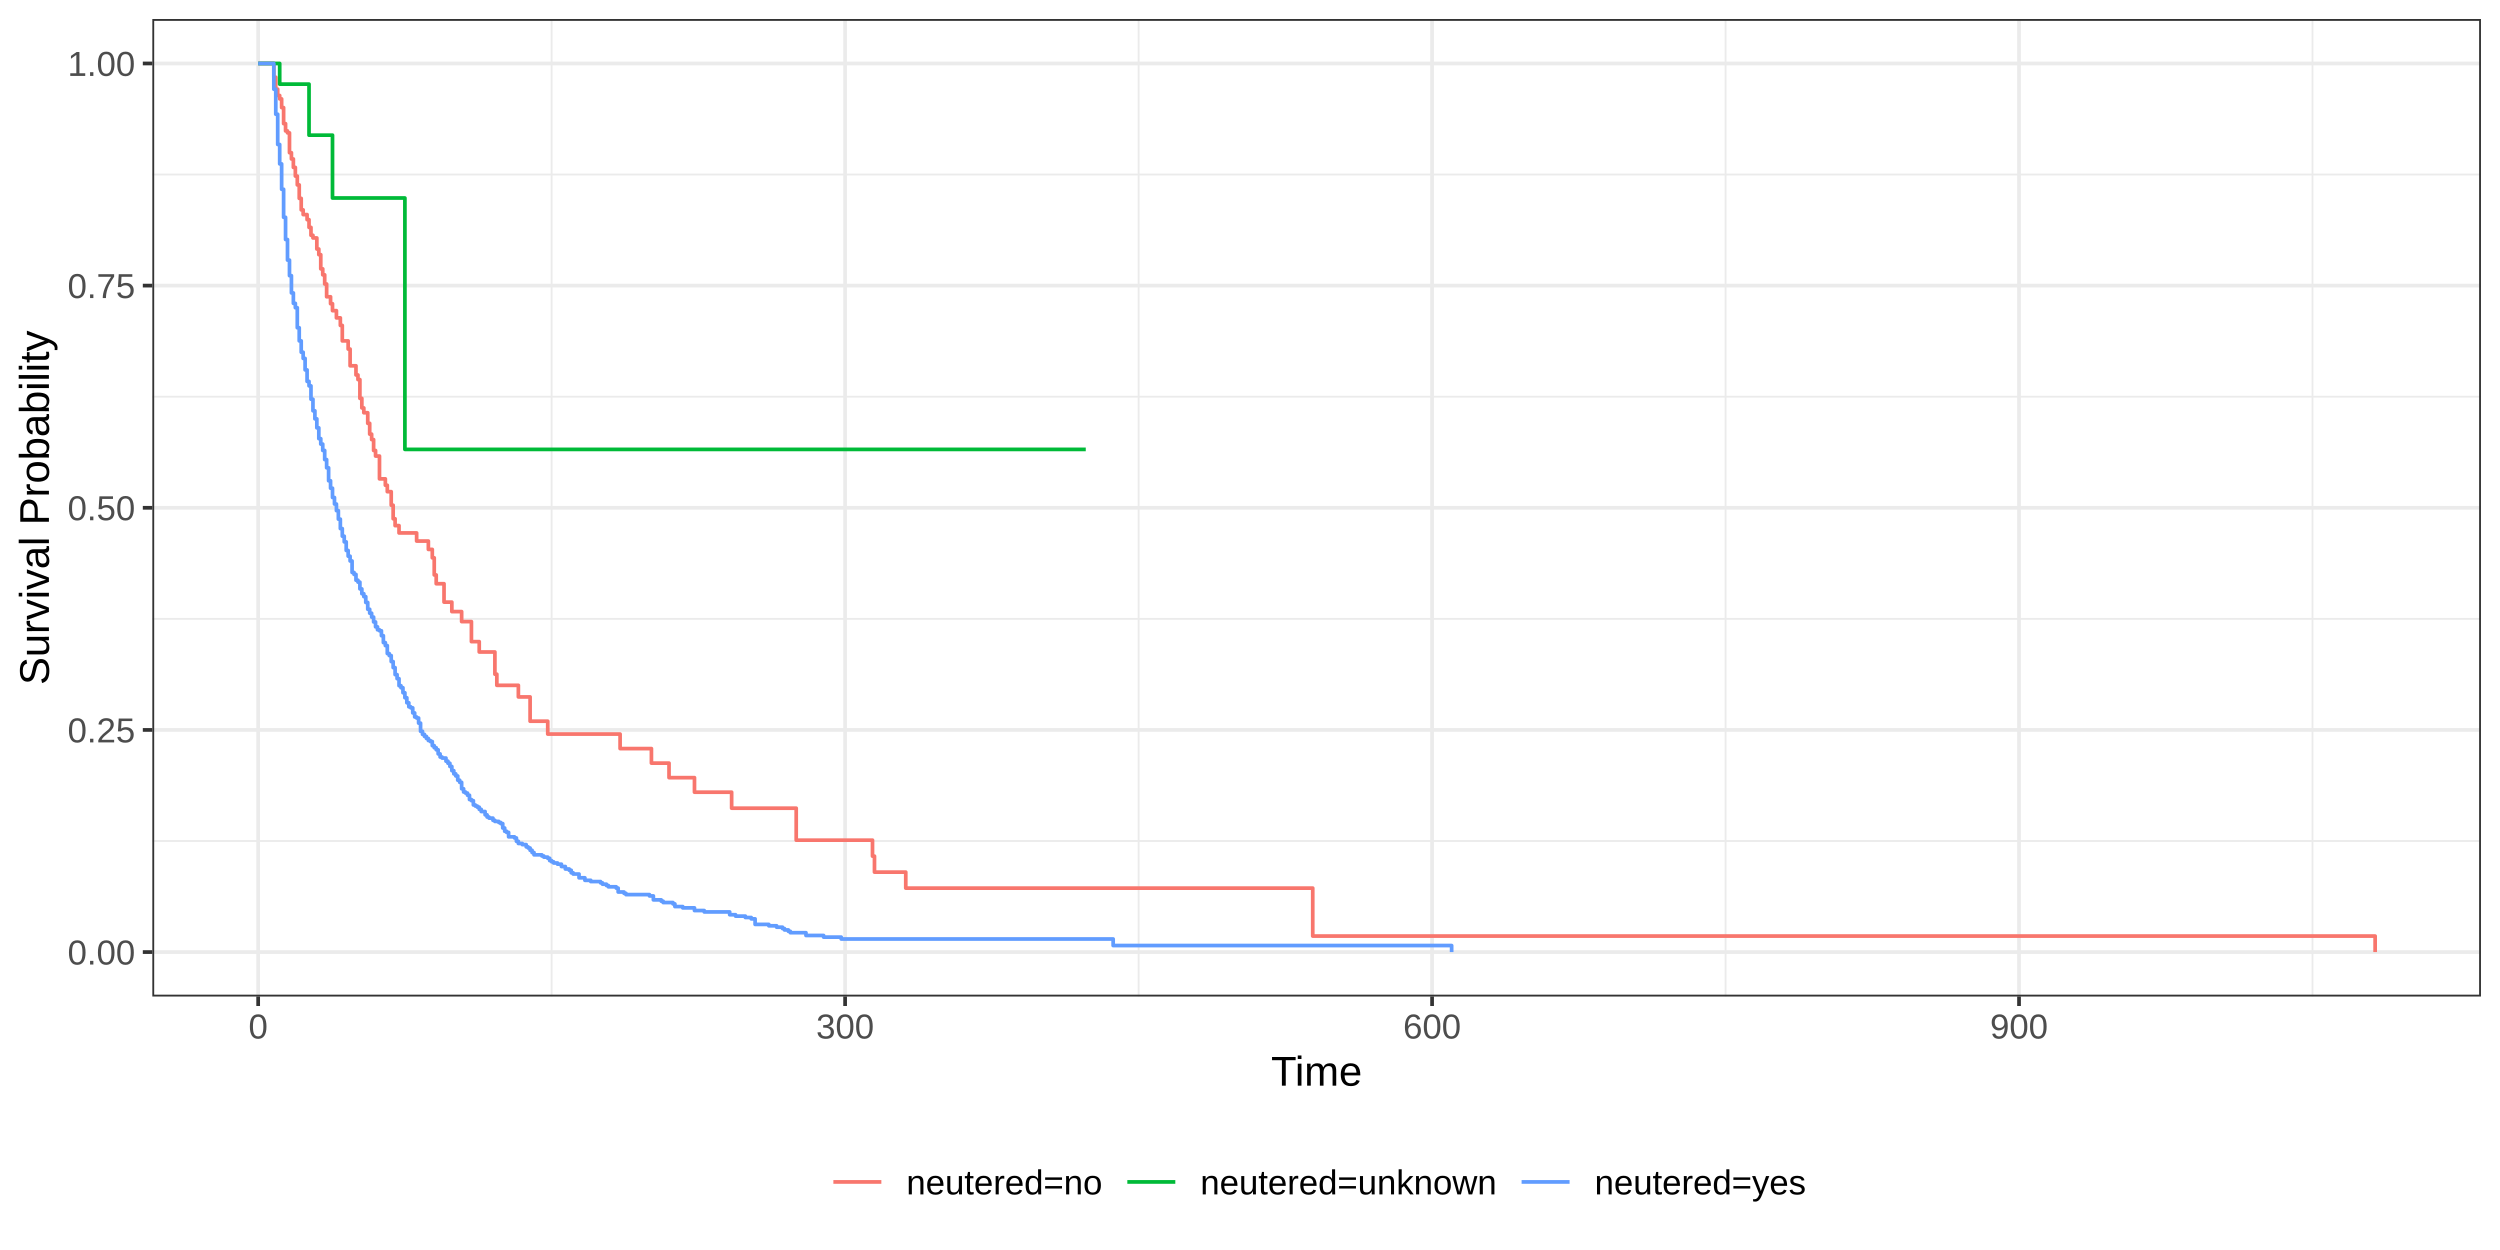
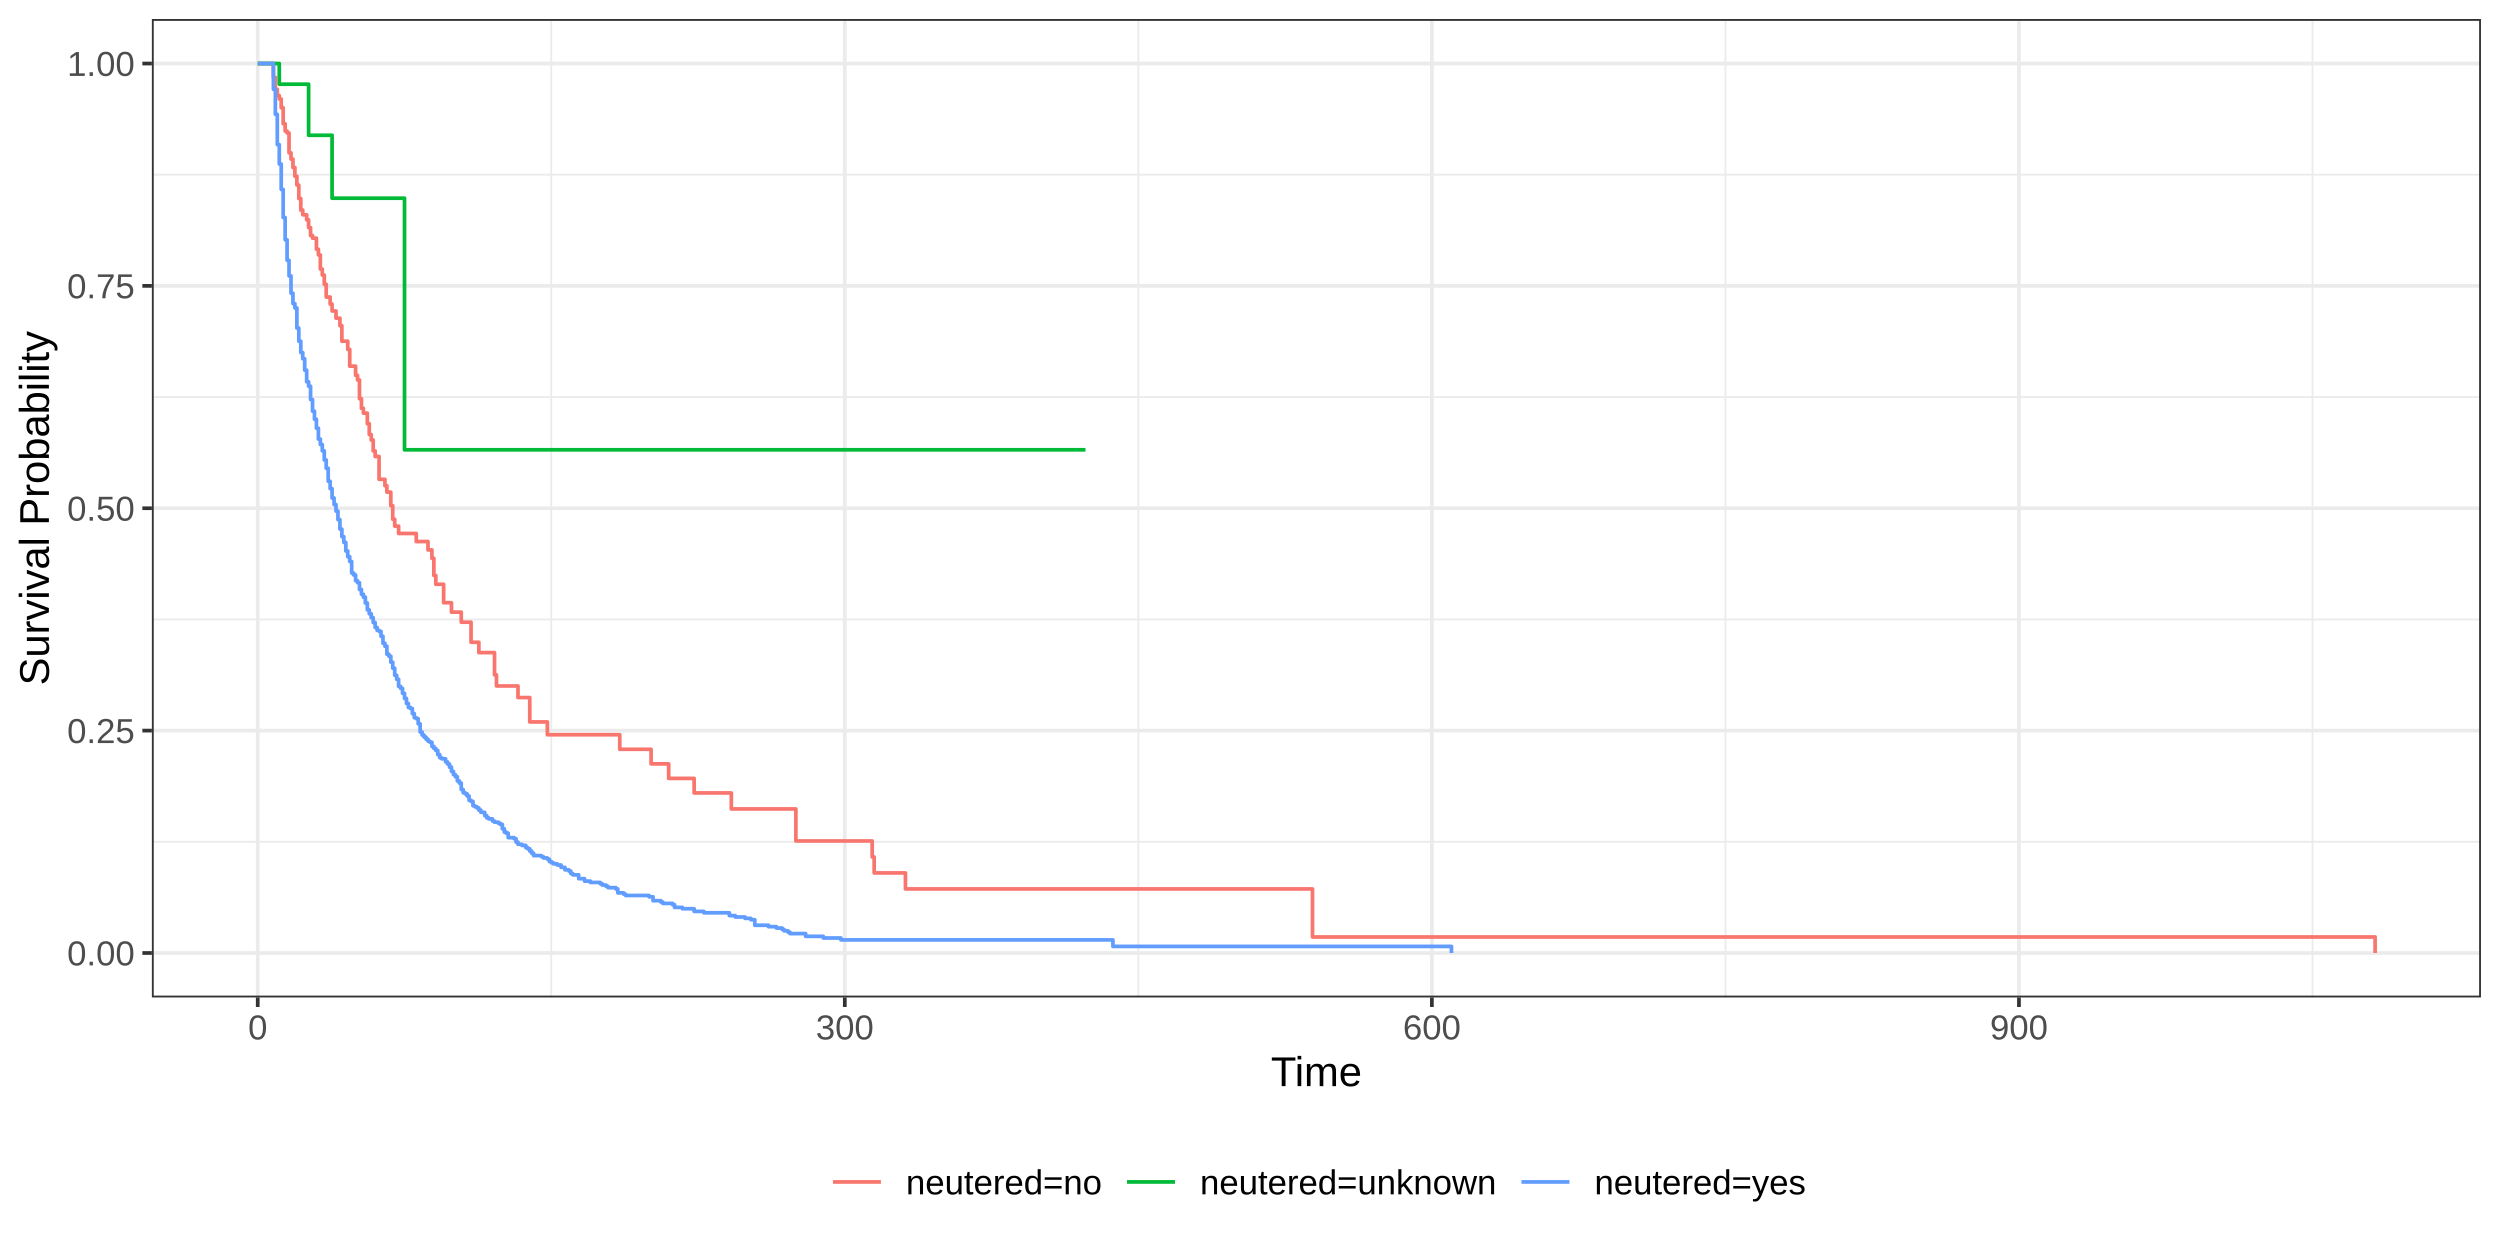
- <svg xmlns="http://www.w3.org/2000/svg" class="svglite" width="720.00pt" height="360.00pt" viewBox="0 0 720.00 360.00">
-   <defs>
-     <style type="text/css">
+ <svg xmlns="http://www.w3.org/2000/svg" width="720.00pt" height="360.00pt" viewBox="0 0 720.00 360.00">
+   <g class="svglite">
+     <defs>
+       <style type="text/css">
    .svglite line, .svglite polyline, .svglite polygon, .svglite path, .svglite rect, .svglite circle {
      fill: none;
      stroke: #000000;
      stroke-linecap: round;
      stroke-linejoin: round;
      stroke-miterlimit: 10.00;
    }
    .svglite text {
      white-space: pre;
    }
+     .svglite g.glyphgroup path {
+       fill: inherit;
+       stroke: none;
+     }
  </style>
-   </defs>
-   <rect width="100%" height="100%" style="stroke: none; fill: #FFFFFF;" />
-   <defs>
-     <clipPath id="cpMC4wMHw3MjAuMDB8MC4wMHwzNjAuMDA=">
-       <rect x="0.00" y="0.00" width="720.00" height="360.00" />
-     </clipPath>
-   </defs>
-   <g clip-path="url(#cpMC4wMHw3MjAuMDB8MC4wMHwzNjAuMDA=)">
-     <rect x="0.00" y="0.00" width="720.00" height="360.00" style="stroke-width: 1.07; stroke: #FFFFFF; fill: #FFFFFF;" />
-   </g>
-   <defs>
-     <clipPath id="cpNDMuODd8NzE0LjUyfDUuNDh8Mjg2Ljk5">
-       <rect x="43.87" y="5.48" width="670.65" height="281.52" />
-     </clipPath>
-   </defs>
-   <g clip-path="url(#cpNDMuODd8NzE0LjUyfDUuNDh8Mjg2Ljk5)">
-     <rect x="43.87" y="5.48" width="670.65" height="281.52" style="stroke-width: 1.07; stroke: none; fill: #FFFFFF;" />
-     <polyline points="43.87,242.21 714.52,242.21 " style="stroke-width: 0.53; stroke: #EBEBEB; stroke-linecap: butt;" />
-     <polyline points="43.87,178.23 714.52,178.23 " style="stroke-width: 0.53; stroke: #EBEBEB; stroke-linecap: butt;" />
-     <polyline points="43.87,114.25 714.52,114.25 " style="stroke-width: 0.53; stroke: #EBEBEB; stroke-linecap: butt;" />
-     <polyline points="43.87,50.27 714.52,50.27 " style="stroke-width: 0.53; stroke: #EBEBEB; stroke-linecap: butt;" />
-     <polyline points="158.87,286.99 158.87,5.48 " style="stroke-width: 0.53; stroke: #EBEBEB; stroke-linecap: butt;" />
-     <polyline points="327.92,286.99 327.92,5.48 " style="stroke-width: 0.53; stroke: #EBEBEB; stroke-linecap: butt;" />
-     <polyline points="496.96,286.99 496.96,5.48 " style="stroke-width: 0.53; stroke: #EBEBEB; stroke-linecap: butt;" />
-     <polyline points="666.00,286.99 666.00,5.48 " style="stroke-width: 0.53; stroke: #EBEBEB; stroke-linecap: butt;" />
-     <polyline points="43.87,274.20 714.52,274.20 " style="stroke-width: 1.07; stroke: #EBEBEB; stroke-linecap: butt;" />
-     <polyline points="43.87,210.22 714.52,210.22 " style="stroke-width: 1.07; stroke: #EBEBEB; stroke-linecap: butt;" />
-     <polyline points="43.87,146.24 714.52,146.24 " style="stroke-width: 1.07; stroke: #EBEBEB; stroke-linecap: butt;" />
-     <polyline points="43.87,82.26 714.52,82.26 " style="stroke-width: 1.07; stroke: #EBEBEB; stroke-linecap: butt;" />
-     <polyline points="43.87,18.28 714.52,18.28 " style="stroke-width: 1.07; stroke: #EBEBEB; stroke-linecap: butt;" />
-     <polyline points="74.35,286.99 74.35,5.48 " style="stroke-width: 1.07; stroke: #EBEBEB; stroke-linecap: butt;" />
-     <polyline points="243.39,286.99 243.39,5.48 " style="stroke-width: 1.07; stroke: #EBEBEB; stroke-linecap: butt;" />
-     <polyline points="412.44,286.99 412.44,5.48 " style="stroke-width: 1.07; stroke: #EBEBEB; stroke-linecap: butt;" />
-     <polyline points="581.48,286.99 581.48,5.48 " style="stroke-width: 1.07; stroke: #EBEBEB; stroke-linecap: butt;" />
-     <polyline points="74.35,18.28 78.86,18.28 78.86,22.25 79.42,22.25 79.42,25.68 79.98,25.68 79.98,27.50 80.55,27.50 80.55,28.48 81.11,28.48 81.11,30.99 81.68,30.99 81.68,35.61 82.24,35.61 82.24,37.71 82.80,37.71 82.80,38.26 83.37,38.26 83.37,43.98 83.93,43.98 83.93,45.78 84.49,45.78 84.49,48.21 85.06,48.21 85.06,50.71 85.62,50.71 85.62,53.25 86.18,53.25 86.18,57.13 86.75,57.13 86.75,60.44 87.31,60.44 87.31,61.80 87.87,61.80 87.87,61.80 88.44,61.80 88.44,63.26 89.00,63.26 89.00,65.49 89.56,65.49 89.56,67.76 90.13,67.76 90.13,68.53 90.69,68.53 90.69,68.53 91.25,68.53 91.25,71.72 91.82,71.72 91.82,73.34 92.38,73.34 92.38,77.43 92.95,77.43 92.95,79.15 93.51,79.15 93.51,81.79 94.07,81.79 94.07,85.47 94.64,85.47 94.64,85.47 95.20,85.47 95.20,87.47 95.76,87.47 95.76,89.47 96.33,89.47 96.33,89.47 96.89,89.47 96.89,91.55 97.45,91.55 97.45,91.55 98.02,91.55 98.02,93.72 98.58,93.72 98.58,98.18 99.14,98.18 99.14,98.18 99.71,98.18 99.71,98.18 100.27,98.18 100.27,100.53 100.83,100.53 100.83,105.35 101.40,105.35 101.40,105.35 101.96,105.35 101.96,105.35 102.52,105.35 102.52,107.99 103.09,107.99 103.09,109.32 103.65,109.32 103.65,114.73 104.21,114.73 104.21,117.48 104.78,117.48 104.78,118.87 105.34,118.87 105.34,118.87 105.91,118.87 105.91,121.92 106.47,121.92 106.47,125.03 107.03,125.03 107.03,126.60 107.60,126.60 107.60,129.74 108.16,129.74 108.16,131.34 109.29,131.34 109.29,137.91 109.85,137.91 109.85,137.91 110.41,137.91 110.41,137.91 110.98,137.91 110.98,139.75 111.54,139.75 111.54,141.60 112.10,141.60 112.10,141.60 112.67,141.60 112.67,145.50 113.23,145.50 113.23,149.40 113.79,149.40 113.79,151.38 114.36,151.38 114.36,151.38 114.92,151.38 114.92,153.49 115.48,153.49 115.48,153.49 118.87,153.49 118.87,153.49 119.99,153.49 119.99,155.82 120.56,155.82 120.56,155.82 122.81,155.82 122.81,155.82 123.37,155.82 123.37,158.23 124.50,158.23 124.50,160.65 125.06,160.65 125.06,165.58 125.63,165.58 125.63,168.11 126.19,168.11 126.19,168.11 127.32,168.11 127.32,168.11 127.88,168.11 127.88,173.41 128.44,173.41 128.44,173.41 130.13,173.41 130.13,176.14 131.83,176.14 131.83,176.14 132.95,176.14 132.95,179.02 135.77,179.02 135.77,184.79 136.90,184.79 136.90,184.79 138.02,184.79 138.02,187.77 141.97,187.77 141.97,187.77 142.53,187.77 142.53,194.17 143.09,194.17 143.09,197.37 146.48,197.37 146.48,197.37 149.29,197.37 149.29,200.71 151.55,200.71 151.55,200.71 152.67,200.71 152.67,207.71 156.62,207.71 156.62,207.71 157.75,207.71 157.75,211.41 165.07,211.41 165.07,211.41 175.21,211.41 175.21,211.41 178.59,211.41 178.59,215.59 187.61,215.59 187.61,219.78 192.68,219.78 192.68,223.96 200.01,223.96 200.01,228.15 201.70,228.15 201.70,228.15 210.71,228.15 210.71,232.76 229.31,232.76 229.31,241.97 251.28,241.97 251.28,246.57 251.85,246.57 251.85,251.17 260.86,251.17 260.86,255.78 378.07,255.78 378.07,269.59 684.04,269.59 684.04,274.20 " style="stroke-width: 1.07; stroke: #F8766D; stroke-linecap: butt;" />
-     <polyline points="74.35,18.28 78.86,18.28 78.86,18.28 79.42,18.28 79.42,18.28 79.98,18.28 79.98,18.28 80.55,18.28 80.55,24.23 81.11,24.23 81.11,24.23 81.68,24.23 81.68,24.23 82.24,24.23 82.24,24.23 82.80,24.23 82.80,24.23 83.37,24.23 83.37,24.23 84.49,24.23 84.49,24.23 85.06,24.23 85.06,24.23 87.87,24.23 87.87,24.23 88.44,24.23 88.44,24.23 89.00,24.23 89.00,38.93 90.13,38.93 90.13,38.93 91.25,38.93 91.25,38.93 95.76,38.93 95.76,57.03 101.40,57.03 101.40,57.03 105.91,57.03 105.91,57.03 107.03,57.03 107.03,57.03 112.10,57.03 112.10,57.03 116.61,57.03 116.61,129.42 312.70,129.42 312.70,129.42 " style="stroke-width: 1.07; stroke: #00BA38; stroke-linecap: butt;" />
-     <polyline points="74.35,18.28 78.86,18.28 78.86,25.70 79.42,25.70 79.42,32.90 79.98,32.90 79.98,41.61 80.55,41.61 80.55,47.20 81.11,47.20 81.11,54.51 81.68,54.51 81.68,62.58 82.24,62.58 82.24,68.98 82.80,68.98 82.80,74.91 83.37,74.91 83.37,79.39 83.93,79.39 83.93,84.36 84.49,84.36 84.49,87.36 85.06,87.36 85.06,88.62 85.62,88.62 85.62,94.39 86.18,94.39 86.18,98.17 86.75,98.17 86.75,101.44 87.31,101.44 87.31,103.22 87.87,103.22 87.87,106.53 88.44,106.53 88.44,109.84 89.00,109.84 89.00,111.13 89.56,111.13 89.56,114.97 90.13,114.97 90.13,118.31 90.69,118.31 90.69,120.63 91.25,120.63 91.25,123.22 91.82,123.22 91.82,126.33 92.38,126.33 92.38,127.90 92.95,127.90 92.95,129.73 93.51,129.73 93.51,132.36 94.07,132.36 94.07,134.73 94.64,134.73 94.64,138.46 95.20,138.46 95.20,140.60 95.76,140.60 95.76,143.28 96.33,143.28 96.33,145.16 96.89,145.16 96.89,147.06 97.45,147.06 97.45,149.51 98.02,149.51 98.02,152.23 98.58,152.23 98.58,154.42 99.14,154.42 99.14,156.06 99.71,156.06 99.71,158.53 100.27,158.53 100.27,160.18 100.83,160.18 100.83,161.56 101.40,161.56 101.40,164.87 101.96,164.87 101.96,165.43 102.52,165.43 102.52,167.10 103.09,167.10 103.09,167.65 103.65,167.65 103.65,169.60 104.21,169.60 104.21,170.99 104.78,170.99 104.78,171.83 105.34,171.83 105.34,173.51 105.91,173.51 105.91,175.47 106.47,175.47 106.47,176.60 107.03,176.60 107.03,177.72 107.60,177.72 107.60,179.12 108.16,179.12 108.16,180.53 108.72,180.53 108.72,181.38 109.29,181.38 109.29,181.66 109.85,181.66 109.85,183.08 110.41,183.08 110.41,185.07 110.98,185.07 110.98,185.93 111.54,185.93 111.54,188.22 112.10,188.22 112.10,188.80 112.67,188.80 112.67,190.53 113.23,190.53 113.23,192.27 113.79,192.27 113.79,194.29 114.36,194.29 114.36,195.45 114.92,195.45 114.92,197.48 115.48,197.48 115.48,198.06 116.05,198.06 116.05,199.51 116.61,199.51 116.61,200.95 117.17,200.95 117.17,202.40 117.74,202.40 117.74,203.56 118.30,203.56 118.30,203.86 118.87,203.86 118.87,205.32 119.43,205.32 119.43,206.49 119.99,206.49 119.99,206.79 120.56,206.79 120.56,208.26 121.12,208.26 121.12,210.61 121.68,210.61 121.68,211.50 122.25,211.50 122.25,212.09 122.81,212.09 122.81,212.68 123.37,212.68 123.37,213.27 123.94,213.27 123.94,213.56 124.50,213.56 124.50,214.75 125.06,214.75 125.06,215.34 125.63,215.34 125.63,215.93 126.19,215.93 126.19,217.12 126.75,217.12 126.75,218.02 127.32,218.02 127.32,218.32 127.88,218.32 127.88,218.32 128.44,218.32 128.44,219.22 129.01,219.22 129.01,219.82 129.57,219.82 129.57,220.74 130.13,220.74 130.13,221.95 130.70,221.95 130.70,222.87 131.26,222.87 131.26,223.48 131.83,223.48 131.83,224.70 132.39,224.70 132.39,225.31 132.95,225.31 132.95,227.17 133.52,227.17 133.52,228.10 134.08,228.10 134.08,228.41 134.64,228.41 134.64,229.03 135.21,229.03 135.21,230.27 135.77,230.27 135.77,230.59 136.33,230.59 136.33,231.83 136.90,231.83 136.90,232.14 137.46,232.14 137.46,232.46 138.02,232.46 138.02,233.09 138.59,233.09 138.59,233.72 139.71,233.72 139.71,234.67 140.28,234.67 140.28,235.30 140.84,235.30 140.84,235.62 141.97,235.62 141.97,236.25 142.53,236.25 142.53,236.57 143.66,236.57 143.66,236.88 144.22,236.88 144.22,237.20 144.79,237.20 144.79,238.47 145.35,238.47 145.35,239.41 145.91,239.41 145.91,239.73 146.48,239.73 146.48,241.01 148.17,241.01 148.17,241.33 148.73,241.33 148.73,242.29 149.29,242.29 149.29,242.92 149.86,242.92 149.86,242.92 150.42,242.92 150.42,243.25 150.98,243.25 150.98,243.25 151.55,243.25 151.55,243.90 152.11,243.90 152.11,244.22 152.67,244.22 152.67,244.88 153.24,244.88 153.24,245.53 153.80,245.53 153.80,246.19 156.05,246.19 156.05,246.52 156.62,246.52 156.62,246.85 157.75,246.85 157.75,247.19 158.31,247.19 158.31,247.86 158.87,247.86 158.87,248.20 159.44,248.20 159.44,248.54 160.00,248.54 160.00,248.54 160.56,248.54 160.56,248.88 161.69,248.88 161.69,249.56 162.25,249.56 162.25,249.56 162.82,249.56 162.82,250.27 163.94,250.27 163.94,250.63 164.51,250.63 164.51,251.36 165.07,251.36 165.07,251.72 166.76,251.72 166.76,252.81 168.45,252.81 168.45,253.53 170.14,253.53 170.14,253.89 171.83,253.89 171.83,253.89 172.40,253.89 172.40,253.89 172.96,253.89 172.96,254.27 173.52,254.27 173.52,254.65 174.65,254.65 174.65,255.02 175.21,255.02 175.21,255.40 177.47,255.40 177.47,255.77 178.03,255.77 178.03,256.90 179.72,256.90 179.72,257.28 180.28,257.28 180.28,257.65 187.05,257.65 187.05,258.03 188.17,258.03 188.17,259.16 189.30,259.16 189.30,259.16 190.43,259.16 190.43,259.54 190.99,259.54 190.99,259.93 193.81,259.93 193.81,260.32 194.37,260.32 194.37,261.09 196.63,261.09 196.63,261.47 200.01,261.47 200.01,262.24 202.82,262.24 202.82,262.64 210.15,262.64 210.15,263.44 211.84,263.44 211.84,263.84 214.66,263.84 214.66,264.24 216.35,264.24 216.35,264.63 217.47,264.63 217.47,266.23 221.42,266.23 221.42,266.63 223.67,266.63 223.67,267.03 225.36,267.03 225.36,267.42 225.93,267.42 225.93,267.82 227.05,267.82 227.05,268.22 227.62,268.22 227.62,268.62 232.12,268.62 232.12,269.42 236.07,269.42 236.07,269.42 237.20,269.42 237.20,269.89 239.45,269.89 239.45,269.89 242.27,269.89 242.27,270.43 243.39,270.43 243.39,270.43 244.52,270.43 244.52,270.43 246.78,270.43 246.78,270.43 252.97,270.43 252.97,270.43 303.12,270.43 303.12,270.43 320.59,270.43 320.59,272.32 418.07,272.32 418.07,274.20 " style="stroke-width: 1.07; stroke: #619CFF; stroke-linecap: butt;" />
-     <rect x="43.87" y="5.48" width="670.65" height="281.52" style="stroke-width: 1.07; stroke: #333333;" />
-   </g>
-   <g clip-path="url(#cpMC4wMHw3MjAuMDB8MC4wMHwzNjAuMDA=)">
-     <text x="38.93" y="277.79" text-anchor="end" style="font-size: 10.00px;fill: #4D4D4D; font-family: &quot;Arial&quot;;" textLength="19.45px" lengthAdjust="spacingAndGlyphs">0.00</text>
-     <text x="38.93" y="213.81" text-anchor="end" style="font-size: 10.00px;fill: #4D4D4D; font-family: &quot;Arial&quot;;" textLength="19.45px" lengthAdjust="spacingAndGlyphs">0.25</text>
-     <text x="38.93" y="149.83" text-anchor="end" style="font-size: 10.00px;fill: #4D4D4D; font-family: &quot;Arial&quot;;" textLength="19.45px" lengthAdjust="spacingAndGlyphs">0.50</text>
-     <text x="38.93" y="85.85" text-anchor="end" style="font-size: 10.00px;fill: #4D4D4D; font-family: &quot;Arial&quot;;" textLength="19.45px" lengthAdjust="spacingAndGlyphs">0.75</text>
-     <text x="38.93" y="21.86" text-anchor="end" style="font-size: 10.00px;fill: #4D4D4D; font-family: &quot;Arial&quot;;" textLength="19.45px" lengthAdjust="spacingAndGlyphs">1.00</text>
-     <polyline points="41.13,274.20 43.87,274.20 " style="stroke-width: 1.07; stroke: #333333; stroke-linecap: butt;" />
-     <polyline points="41.13,210.22 43.87,210.22 " style="stroke-width: 1.07; stroke: #333333; stroke-linecap: butt;" />
-     <polyline points="41.13,146.24 43.87,146.24 " style="stroke-width: 1.07; stroke: #333333; stroke-linecap: butt;" />
-     <polyline points="41.13,82.26 43.87,82.26 " style="stroke-width: 1.07; stroke: #333333; stroke-linecap: butt;" />
-     <polyline points="41.13,18.28 43.87,18.28 " style="stroke-width: 1.07; stroke: #333333; stroke-linecap: butt;" />
-     <polyline points="74.35,289.73 74.35,286.99 " style="stroke-width: 1.07; stroke: #333333; stroke-linecap: butt;" />
-     <polyline points="243.39,289.73 243.39,286.99 " style="stroke-width: 1.07; stroke: #333333; stroke-linecap: butt;" />
-     <polyline points="412.44,289.73 412.44,286.99 " style="stroke-width: 1.07; stroke: #333333; stroke-linecap: butt;" />
-     <polyline points="581.48,289.73 581.48,286.99 " style="stroke-width: 1.07; stroke: #333333; stroke-linecap: butt;" />
-     <text x="74.35" y="299.10" text-anchor="middle" style="font-size: 10.00px;fill: #4D4D4D; font-family: &quot;Arial&quot;;" textLength="5.56px" lengthAdjust="spacingAndGlyphs">0</text>
-     <text x="243.39" y="299.10" text-anchor="middle" style="font-size: 10.00px;fill: #4D4D4D; font-family: &quot;Arial&quot;;" textLength="16.68px" lengthAdjust="spacingAndGlyphs">300</text>
-     <text x="412.44" y="299.10" text-anchor="middle" style="font-size: 10.00px;fill: #4D4D4D; font-family: &quot;Arial&quot;;" textLength="16.68px" lengthAdjust="spacingAndGlyphs">600</text>
-     <text x="581.48" y="299.10" text-anchor="middle" style="font-size: 10.00px;fill: #4D4D4D; font-family: &quot;Arial&quot;;" textLength="16.68px" lengthAdjust="spacingAndGlyphs">900</text>
-     <text x="379.19" y="312.67" text-anchor="middle" style="font-size: 12.00px; font-family: &quot;Arial&quot;;" textLength="26.66px" lengthAdjust="spacingAndGlyphs">Time</text>
-     <text transform="translate(14.09,146.24) rotate(-90)" text-anchor="middle" style="font-size: 12.00px; font-family: &quot;Arial&quot;;" textLength="102.03px" lengthAdjust="spacingAndGlyphs">Survival Probability</text>
-     <rect x="232.80" y="326.28" width="292.78" height="28.24" style="stroke-width: 1.07; stroke: none; fill: #FFFFFF;" />
-     <rect x="238.28" y="331.76" width="17.28" height="17.28" style="stroke-width: 1.07; stroke: none; fill: #FFFFFF;" />
-     <line x1="240.01" y1="340.40" x2="253.83" y2="340.40" style="stroke-width: 1.07; stroke: #F8766D; stroke-linecap: butt;" />
-     <rect x="322.94" y="331.76" width="17.28" height="17.28" style="stroke-width: 1.07; stroke: none; fill: #FFFFFF;" />
-     <line x1="324.67" y1="340.40" x2="338.49" y2="340.40" style="stroke-width: 1.07; stroke: #00BA38; stroke-linecap: butt;" />
-     <rect x="436.49" y="331.76" width="17.28" height="17.28" style="stroke-width: 1.07; stroke: none; fill: #FFFFFF;" />
-     <line x1="438.22" y1="340.40" x2="452.04" y2="340.40" style="stroke-width: 1.07; stroke: #619CFF; stroke-linecap: butt;" />
-     <text x="261.04" y="343.99" style="font-size: 10.00px; font-family: &quot;Arial&quot;;" textLength="56.42px" lengthAdjust="spacingAndGlyphs">neutered=no</text>
-     <text x="345.70" y="343.99" style="font-size: 10.00px; font-family: &quot;Arial&quot;;" textLength="85.31px" lengthAdjust="spacingAndGlyphs">neutered=unknown</text>
-     <text x="459.25" y="343.99" style="font-size: 10.00px; font-family: &quot;Arial&quot;;" textLength="60.85px" lengthAdjust="spacingAndGlyphs">neutered=yes</text>
+     </defs>
+     <rect width="100%" height="100%" style="stroke: none; fill: #FFFFFF;" />
+     <defs>
+       <clipPath id="cpMC4wMHw3MjAuMDB8MC4wMHwzNjAuMDA=">
+         <rect x="0.00" y="0.00" width="720.00" height="360.00" />
+       </clipPath>
+     </defs>
+     <g clip-path="url(#cpMC4wMHw3MjAuMDB8MC4wMHwzNjAuMDA=)">
+       <rect x="0.00" y="0.00" width="720.00" height="360.00" style="stroke-width: 1.07; stroke: #FFFFFF; fill: #FFFFFF;" />
+     </g>
+     <defs>
+       <clipPath id="cpNDMuNzR8NzE0LjUyfDUuNDh8Mjg3LjI3">
+         <rect x="43.74" y="5.48" width="670.78" height="281.79" />
+       </clipPath>
+     </defs>
+     <g clip-path="url(#cpNDMuNzR8NzE0LjUyfDUuNDh8Mjg3LjI3)">
+       <rect x="43.74" y="5.48" width="670.78" height="281.79" style="stroke-width: 1.07; stroke: none; fill: #FFFFFF;" />
+       <polyline points="43.74,242.44 714.52,242.44 " style="stroke-width: 0.53; stroke: #EBEBEB; stroke-linecap: butt;" />
+       <polyline points="43.74,178.40 714.52,178.40 " style="stroke-width: 0.53; stroke: #EBEBEB; stroke-linecap: butt;" />
+       <polyline points="43.74,114.35 714.52,114.35 " style="stroke-width: 0.53; stroke: #EBEBEB; stroke-linecap: butt;" />
+       <polyline points="43.74,50.31 714.52,50.31 " style="stroke-width: 0.53; stroke: #EBEBEB; stroke-linecap: butt;" />
+       <polyline points="158.76,287.27 158.76,5.48 " style="stroke-width: 0.53; stroke: #EBEBEB; stroke-linecap: butt;" />
+       <polyline points="327.84,287.27 327.84,5.48 " style="stroke-width: 0.53; stroke: #EBEBEB; stroke-linecap: butt;" />
+       <polyline points="496.92,287.27 496.92,5.48 " style="stroke-width: 0.53; stroke: #EBEBEB; stroke-linecap: butt;" />
+       <polyline points="666.00,287.27 666.00,5.48 " style="stroke-width: 0.53; stroke: #EBEBEB; stroke-linecap: butt;" />
+       <polyline points="43.74,274.46 714.52,274.46 " style="stroke-width: 1.07; stroke: #EBEBEB; stroke-linecap: butt;" />
+       <polyline points="43.74,210.42 714.52,210.42 " style="stroke-width: 1.07; stroke: #EBEBEB; stroke-linecap: butt;" />
+       <polyline points="43.74,146.37 714.52,146.37 " style="stroke-width: 1.07; stroke: #EBEBEB; stroke-linecap: butt;" />
+       <polyline points="43.74,82.33 714.52,82.33 " style="stroke-width: 1.07; stroke: #EBEBEB; stroke-linecap: butt;" />
+       <polyline points="43.74,18.29 714.52,18.29 " style="stroke-width: 1.07; stroke: #EBEBEB; stroke-linecap: butt;" />
+       <polyline points="74.23,287.27 74.23,5.48 " style="stroke-width: 1.07; stroke: #EBEBEB; stroke-linecap: butt;" />
+       <polyline points="243.30,287.27 243.30,5.48 " style="stroke-width: 1.07; stroke: #EBEBEB; stroke-linecap: butt;" />
+       <polyline points="412.38,287.27 412.38,5.48 " style="stroke-width: 1.07; stroke: #EBEBEB; stroke-linecap: butt;" />
+       <polyline points="581.46,287.27 581.46,5.48 " style="stroke-width: 1.07; stroke: #EBEBEB; stroke-linecap: butt;" />
+       <polyline points="74.23,18.29 78.74,18.29 78.74,22.27 79.30,22.27 79.30,25.70 79.86,25.70 79.86,27.53 80.43,27.53 80.43,28.50 80.99,28.50 80.99,31.02 81.55,31.02 81.55,35.64 82.12,35.64 82.12,37.74 82.68,37.74 82.68,38.29 83.24,38.29 83.24,44.02 83.81,44.02 83.81,45.82 84.37,45.82 84.37,48.25 84.93,48.25 84.93,50.75 85.50,50.75 85.50,53.29 86.06,53.29 86.06,57.18 86.63,57.18 86.63,60.50 87.19,60.50 87.19,61.86 87.75,61.86 87.75,61.86 88.32,61.86 88.32,63.31 88.88,63.31 88.88,65.54 89.44,65.54 89.44,67.82 90.01,67.82 90.01,68.59 90.57,68.59 90.57,68.59 91.13,68.59 91.13,71.78 91.70,71.78 91.70,73.41 92.26,73.41 92.26,77.50 92.82,77.50 92.82,79.22 93.39,79.22 93.39,81.86 93.95,81.86 93.95,85.55 94.52,85.55 94.52,85.55 95.08,85.55 95.08,87.55 95.64,87.55 95.64,89.56 96.21,89.56 96.21,89.56 96.77,89.56 96.77,91.63 97.33,91.63 97.33,91.63 97.90,91.63 97.90,93.81 98.46,93.81 98.46,98.27 99.02,98.27 99.02,98.27 99.59,98.27 99.59,98.27 100.15,98.27 100.15,100.62 100.72,100.62 100.72,105.45 101.28,105.45 101.28,105.45 101.84,105.45 101.84,105.45 102.41,105.45 102.41,108.09 102.97,108.09 102.97,109.42 103.53,109.42 103.53,114.83 104.10,114.83 104.10,117.58 104.66,117.58 104.66,118.98 105.22,118.98 105.22,118.98 105.79,118.98 105.79,122.03 106.35,122.03 106.35,125.14 106.91,125.14 106.91,126.72 107.48,126.72 107.48,129.86 108.04,129.86 108.04,131.47 109.17,131.47 109.17,138.04 109.73,138.04 109.73,138.04 110.30,138.04 110.30,138.04 110.86,138.04 110.86,139.88 111.42,139.88 111.42,141.73 111.99,141.73 111.99,141.73 112.55,141.73 112.55,145.63 113.11,145.63 113.11,149.54 113.68,149.54 113.68,151.52 114.24,151.52 114.24,151.52 114.80,151.52 114.80,153.64 115.37,153.64 115.37,153.64 118.75,153.64 118.75,153.64 119.88,153.64 119.88,155.96 120.44,155.96 120.44,155.96 122.70,155.96 122.70,155.96 123.26,155.96 123.26,158.38 124.39,158.38 124.39,160.80 124.95,160.80 124.95,165.74 125.51,165.74 125.51,168.27 126.08,168.27 126.08,168.27 127.20,168.27 127.20,168.27 127.77,168.27 127.77,173.58 128.33,173.58 128.33,173.58 130.02,173.58 130.02,176.30 131.71,176.30 131.71,176.30 132.84,176.30 132.84,179.19 135.66,179.19 135.66,184.97 136.78,184.97 136.78,184.97 137.91,184.97 137.91,187.95 141.86,187.95 141.86,187.95 142.42,187.95 142.42,194.36 142.98,194.36 142.98,197.56 146.37,197.56 146.37,197.56 149.18,197.56 149.18,200.90 151.44,200.90 151.44,200.90 152.57,200.90 152.57,207.91 156.51,207.91 156.51,207.91 157.64,207.91 157.64,211.61 164.96,211.61 164.96,211.61 175.11,211.61 175.11,211.61 178.49,211.61 178.49,215.80 187.51,215.80 187.51,219.99 192.58,219.99 192.58,224.18 199.91,224.18 199.91,228.37 201.60,228.37 201.60,228.37 210.62,228.37 210.62,232.98 229.21,232.98 229.21,242.20 251.19,242.20 251.19,246.80 251.76,246.80 251.76,251.41 260.77,251.41 260.77,256.02 378.00,256.02 378.00,269.85 684.03,269.85 684.03,274.46 " style="stroke-width: 1.07; stroke: #F8766D; stroke-linecap: butt;" />
+       <polyline points="74.23,18.29 78.74,18.29 78.74,18.29 79.30,18.29 79.30,18.29 79.86,18.29 79.86,18.29 80.43,18.29 80.43,24.25 80.99,24.25 80.99,24.25 81.55,24.25 81.55,24.25 82.12,24.25 82.12,24.25 82.68,24.25 82.68,24.25 83.24,24.25 83.24,24.25 84.37,24.25 84.37,24.25 84.93,24.25 84.93,24.25 87.75,24.25 87.75,24.25 88.32,24.25 88.32,24.25 88.88,24.25 88.88,38.96 90.01,38.96 90.01,38.96 91.13,38.96 91.13,38.96 95.64,38.96 95.64,57.08 101.28,57.08 101.28,57.08 105.79,57.08 105.79,57.08 106.91,57.08 106.91,57.08 111.99,57.08 111.99,57.08 116.50,57.08 116.50,129.54 312.62,129.54 312.62,129.54 " style="stroke-width: 1.07; stroke: #00BA38; stroke-linecap: butt;" />
+       <polyline points="74.23,18.29 78.74,18.29 78.74,25.72 79.30,25.72 79.30,32.93 79.86,32.93 79.86,41.65 80.43,41.65 80.43,47.24 80.99,47.24 80.99,54.56 81.55,54.56 81.55,62.64 82.12,62.64 82.12,69.04 82.68,69.04 82.68,74.98 83.24,74.98 83.24,79.46 83.81,79.46 83.81,84.43 84.37,84.43 84.37,87.44 84.93,87.44 84.93,88.70 85.50,88.70 85.50,94.48 86.06,94.48 86.06,98.26 86.63,98.26 86.63,101.54 87.19,101.54 87.19,103.31 87.75,103.31 87.75,106.62 88.32,106.62 88.32,109.95 88.88,109.95 88.88,111.23 89.44,111.23 89.44,115.08 90.01,115.08 90.01,118.42 90.57,118.42 90.57,120.75 91.13,120.75 91.13,123.33 91.70,123.33 91.70,126.45 92.26,126.45 92.26,128.02 92.82,128.02 92.82,129.85 93.39,129.85 93.39,132.48 93.95,132.48 93.95,134.86 94.52,134.86 94.52,138.59 95.08,138.59 95.08,140.73 95.64,140.73 95.64,143.42 96.21,143.42 96.21,145.30 96.77,145.30 96.77,147.20 97.33,147.20 97.33,149.65 97.90,149.65 97.90,152.38 98.46,152.38 98.46,154.56 99.02,154.56 99.02,156.21 99.59,156.21 99.59,158.68 100.15,158.68 100.15,160.33 100.72,160.33 100.72,161.71 101.28,161.71 101.28,165.03 101.84,165.03 101.84,165.58 102.41,165.58 102.41,167.25 102.97,167.25 102.97,167.81 103.53,167.81 103.53,169.76 104.10,169.76 104.10,171.15 104.66,171.15 104.66,171.99 105.22,171.99 105.22,173.67 105.79,173.67 105.79,175.64 106.35,175.64 106.35,176.76 106.91,176.76 106.91,177.89 107.48,177.89 107.48,179.29 108.04,179.29 108.04,180.70 108.61,180.70 108.61,181.55 109.17,181.55 109.17,181.83 109.73,181.83 109.73,183.25 110.30,183.25 110.30,185.25 110.86,185.25 110.86,186.11 111.42,186.11 111.42,188.40 111.99,188.40 111.99,188.98 112.55,188.98 112.55,190.71 113.11,190.71 113.11,192.45 113.68,192.45 113.68,194.48 114.24,194.48 114.24,195.64 114.80,195.64 114.80,197.67 115.37,197.67 115.37,198.25 115.93,198.25 115.93,199.69 116.50,199.69 116.50,201.14 117.06,201.14 117.06,202.59 117.62,202.59 117.62,203.76 118.19,203.76 118.19,204.05 118.75,204.05 118.75,205.51 119.31,205.51 119.31,206.69 119.88,206.69 119.88,206.98 120.44,206.98 120.44,208.46 121.00,208.46 121.00,210.81 121.57,210.81 121.57,211.70 122.13,211.70 122.13,212.29 122.70,212.29 122.70,212.88 123.26,212.88 123.26,213.47 123.82,213.47 123.82,213.77 124.39,213.77 124.39,214.95 124.95,214.95 124.95,215.54 125.51,215.54 125.51,216.14 126.08,216.14 126.08,217.33 126.64,217.33 126.64,218.23 127.20,218.23 127.20,218.53 127.77,218.53 127.77,218.53 128.33,218.53 128.33,219.43 128.89,219.43 128.89,220.03 129.46,220.03 129.46,220.94 130.02,220.94 130.02,222.16 130.59,222.16 130.59,223.08 131.15,223.08 131.15,223.69 131.71,223.69 131.71,224.91 132.28,224.91 132.28,225.52 132.84,225.52 132.84,227.38 133.40,227.38 133.40,228.31 133.97,228.31 133.97,228.62 134.53,228.62 134.53,229.25 135.09,229.25 135.09,230.49 135.66,230.49 135.66,230.80 136.22,230.80 136.22,232.05 136.78,232.05 136.78,232.36 137.35,232.36 137.35,232.68 137.91,232.68 137.91,233.31 138.48,233.31 138.48,233.94 139.60,233.94 139.60,234.89 140.17,234.89 140.17,235.53 140.73,235.53 140.73,235.84 141.86,235.84 141.86,236.48 142.42,236.48 142.42,236.79 143.55,236.79 143.55,237.11 144.11,237.11 144.11,237.43 144.68,237.43 144.68,238.69 145.24,238.69 145.24,239.64 145.80,239.64 145.80,239.96 146.37,239.96 146.37,241.24 148.06,241.24 148.06,241.56 148.62,241.56 148.62,242.52 149.18,242.52 149.18,243.16 149.75,243.16 149.75,243.16 150.31,243.16 150.31,243.48 150.87,243.48 150.87,243.48 151.44,243.48 151.44,244.13 152.00,244.13 152.00,244.46 152.57,244.46 152.57,245.11 153.13,245.11 153.13,245.76 153.69,245.76 153.69,246.42 155.95,246.42 155.95,246.75 156.51,246.75 156.51,247.09 157.64,247.09 157.64,247.42 158.20,247.42 158.20,248.10 158.76,248.10 158.76,248.44 159.33,248.44 159.33,248.77 159.89,248.77 159.89,248.77 160.46,248.77 160.46,249.12 161.58,249.12 161.58,249.80 162.15,249.80 162.15,249.80 162.71,249.80 162.71,250.51 163.84,250.51 163.84,250.87 164.40,250.87 164.40,251.59 164.96,251.59 164.96,251.96 166.66,251.96 166.66,253.05 168.35,253.05 168.35,253.77 170.04,253.77 170.04,254.14 171.73,254.14 171.73,254.14 172.29,254.14 172.29,254.14 172.85,254.14 172.85,254.51 173.42,254.51 173.42,254.89 174.55,254.89 174.55,255.26 175.11,255.26 175.11,255.64 177.36,255.64 177.36,256.02 177.93,256.02 177.93,257.15 179.62,257.15 179.62,257.52 180.18,257.52 180.18,257.90 186.94,257.90 186.94,258.28 188.07,258.28 188.07,259.40 189.20,259.40 189.20,259.40 190.33,259.40 190.33,259.79 190.89,259.79 190.89,260.18 193.71,260.18 193.71,260.56 194.27,260.56 194.27,261.33 196.53,261.33 196.53,261.72 199.91,261.72 199.91,262.49 202.72,262.49 202.72,262.89 210.05,262.89 210.05,263.69 211.74,263.69 211.74,264.09 214.56,264.09 214.56,264.49 216.25,264.49 216.25,264.89 217.38,264.89 217.38,266.48 221.32,266.48 221.32,266.88 223.58,266.88 223.58,267.28 225.27,267.28 225.27,267.68 225.83,267.68 225.83,268.08 226.96,268.08 226.96,268.48 227.52,268.48 227.52,268.88 232.03,268.88 232.03,269.67 235.98,269.67 235.98,269.67 237.10,269.67 237.10,270.15 239.36,270.15 239.36,270.15 242.18,270.15 242.18,270.69 243.30,270.69 243.30,270.69 244.43,270.69 244.43,270.69 246.68,270.69 246.68,270.69 252.88,270.69 252.88,270.69 303.04,270.69 303.04,270.69 320.52,270.69 320.52,272.57 418.02,272.57 418.02,274.46 " style="stroke-width: 1.07; stroke: #619CFF; stroke-linecap: butt;" />
+       <rect x="43.74" y="5.48" width="670.78" height="281.79" style="stroke-width: 1.07; stroke: #333333;" />
+     </g>
+     <g clip-path="url(#cpMC4wMHw3MjAuMDB8MC4wMHwzNjAuMDA=)">
+       <text x="38.80" y="278.04" text-anchor="end" style="font-size: 10.00px;fill: #4D4D4D; font-family: &quot;Arial&quot;;" textLength="19.47px" lengthAdjust="spacingAndGlyphs">0.00</text>
+       <text x="38.80" y="214.00" text-anchor="end" style="font-size: 10.00px;fill: #4D4D4D; font-family: &quot;Arial&quot;;" textLength="19.47px" lengthAdjust="spacingAndGlyphs">0.25</text>
+       <text x="38.80" y="149.96" text-anchor="end" style="font-size: 10.00px;fill: #4D4D4D; font-family: &quot;Arial&quot;;" textLength="19.47px" lengthAdjust="spacingAndGlyphs">0.50</text>
+       <text x="38.80" y="85.91" text-anchor="end" style="font-size: 10.00px;fill: #4D4D4D; font-family: &quot;Arial&quot;;" textLength="19.47px" lengthAdjust="spacingAndGlyphs">0.75</text>
+       <text x="38.80" y="21.87" text-anchor="end" style="font-size: 10.00px;fill: #4D4D4D; font-family: &quot;Arial&quot;;" textLength="19.47px" lengthAdjust="spacingAndGlyphs">1.00</text>
+       <polyline points="41.00,274.46 43.74,274.46 " style="stroke-width: 1.07; stroke: #333333; stroke-linecap: butt;" />
+       <polyline points="41.00,210.42 43.74,210.42 " style="stroke-width: 1.07; stroke: #333333; stroke-linecap: butt;" />
+       <polyline points="41.00,146.37 43.74,146.37 " style="stroke-width: 1.07; stroke: #333333; stroke-linecap: butt;" />
+       <polyline points="41.00,82.33 43.74,82.33 " style="stroke-width: 1.07; stroke: #333333; stroke-linecap: butt;" />
+       <polyline points="41.00,18.29 43.74,18.29 " style="stroke-width: 1.07; stroke: #333333; stroke-linecap: butt;" />
+       <polyline points="74.23,290.01 74.23,287.27 " style="stroke-width: 1.07; stroke: #333333; stroke-linecap: butt;" />
+       <polyline points="243.30,290.01 243.30,287.27 " style="stroke-width: 1.07; stroke: #333333; stroke-linecap: butt;" />
+       <polyline points="412.38,290.01 412.38,287.27 " style="stroke-width: 1.07; stroke: #333333; stroke-linecap: butt;" />
+       <polyline points="581.46,290.01 581.46,287.27 " style="stroke-width: 1.07; stroke: #333333; stroke-linecap: butt;" />
+       <text x="74.23" y="299.36" text-anchor="middle" style="font-size: 10.00px;fill: #4D4D4D; font-family: &quot;Arial&quot;;" textLength="5.56px" lengthAdjust="spacingAndGlyphs">0</text>
+       <text x="243.30" y="299.36" text-anchor="middle" style="font-size: 10.00px;fill: #4D4D4D; font-family: &quot;Arial&quot;;" textLength="16.69px" lengthAdjust="spacingAndGlyphs">300</text>
+       <text x="412.38" y="299.36" text-anchor="middle" style="font-size: 10.00px;fill: #4D4D4D; font-family: &quot;Arial&quot;;" textLength="16.69px" lengthAdjust="spacingAndGlyphs">600</text>
+       <text x="581.46" y="299.36" text-anchor="middle" style="font-size: 10.00px;fill: #4D4D4D; font-family: &quot;Arial&quot;;" textLength="16.69px" lengthAdjust="spacingAndGlyphs">900</text>
+       <text x="379.13" y="312.80" text-anchor="middle" style="font-size: 12.00px; font-family: &quot;Arial&quot;;" textLength="26.23px" lengthAdjust="spacingAndGlyphs">Time</text>
+       <text transform="translate(14.08,146.37) rotate(-90)" text-anchor="middle" style="font-size: 12.00px; font-family: &quot;Arial&quot;;" textLength="102.05px" lengthAdjust="spacingAndGlyphs">Survival Probability</text>
+       <rect x="232.68" y="326.28" width="292.90" height="28.24" style="stroke-width: 1.07; stroke: none; fill: #FFFFFF;" />
+       <rect x="238.16" y="331.76" width="17.28" height="17.28" style="stroke-width: 1.07; stroke: none; fill: #FFFFFF;" />
+       <line x1="239.89" y1="340.40" x2="253.71" y2="340.40" style="stroke-width: 1.07; stroke: #F8766D; stroke-linecap: butt;" />
+       <rect x="322.85" y="331.76" width="17.28" height="17.28" style="stroke-width: 1.07; stroke: none; fill: #FFFFFF;" />
+       <line x1="324.58" y1="340.40" x2="338.40" y2="340.40" style="stroke-width: 1.07; stroke: #00BA38; stroke-linecap: butt;" />
+       <rect x="436.45" y="331.76" width="17.28" height="17.28" style="stroke-width: 1.07; stroke: none; fill: #FFFFFF;" />
+       <line x1="438.18" y1="340.40" x2="452.00" y2="340.40" style="stroke-width: 1.07; stroke: #619CFF; stroke-linecap: butt;" />
+       <text x="260.92" y="343.98" style="font-size: 10.00px; font-family: &quot;Arial&quot;;" textLength="56.45px" lengthAdjust="spacingAndGlyphs">neutered=no</text>
+       <text x="345.61" y="343.98" style="font-size: 10.00px; font-family: &quot;Arial&quot;;" textLength="85.36px" lengthAdjust="spacingAndGlyphs">neutered=unknown</text>
+       <text x="459.21" y="343.98" style="font-size: 10.00px; font-family: &quot;Arial&quot;;" textLength="60.89px" lengthAdjust="spacingAndGlyphs">neutered=yes</text>
+     </g>
  </g>
</svg>
